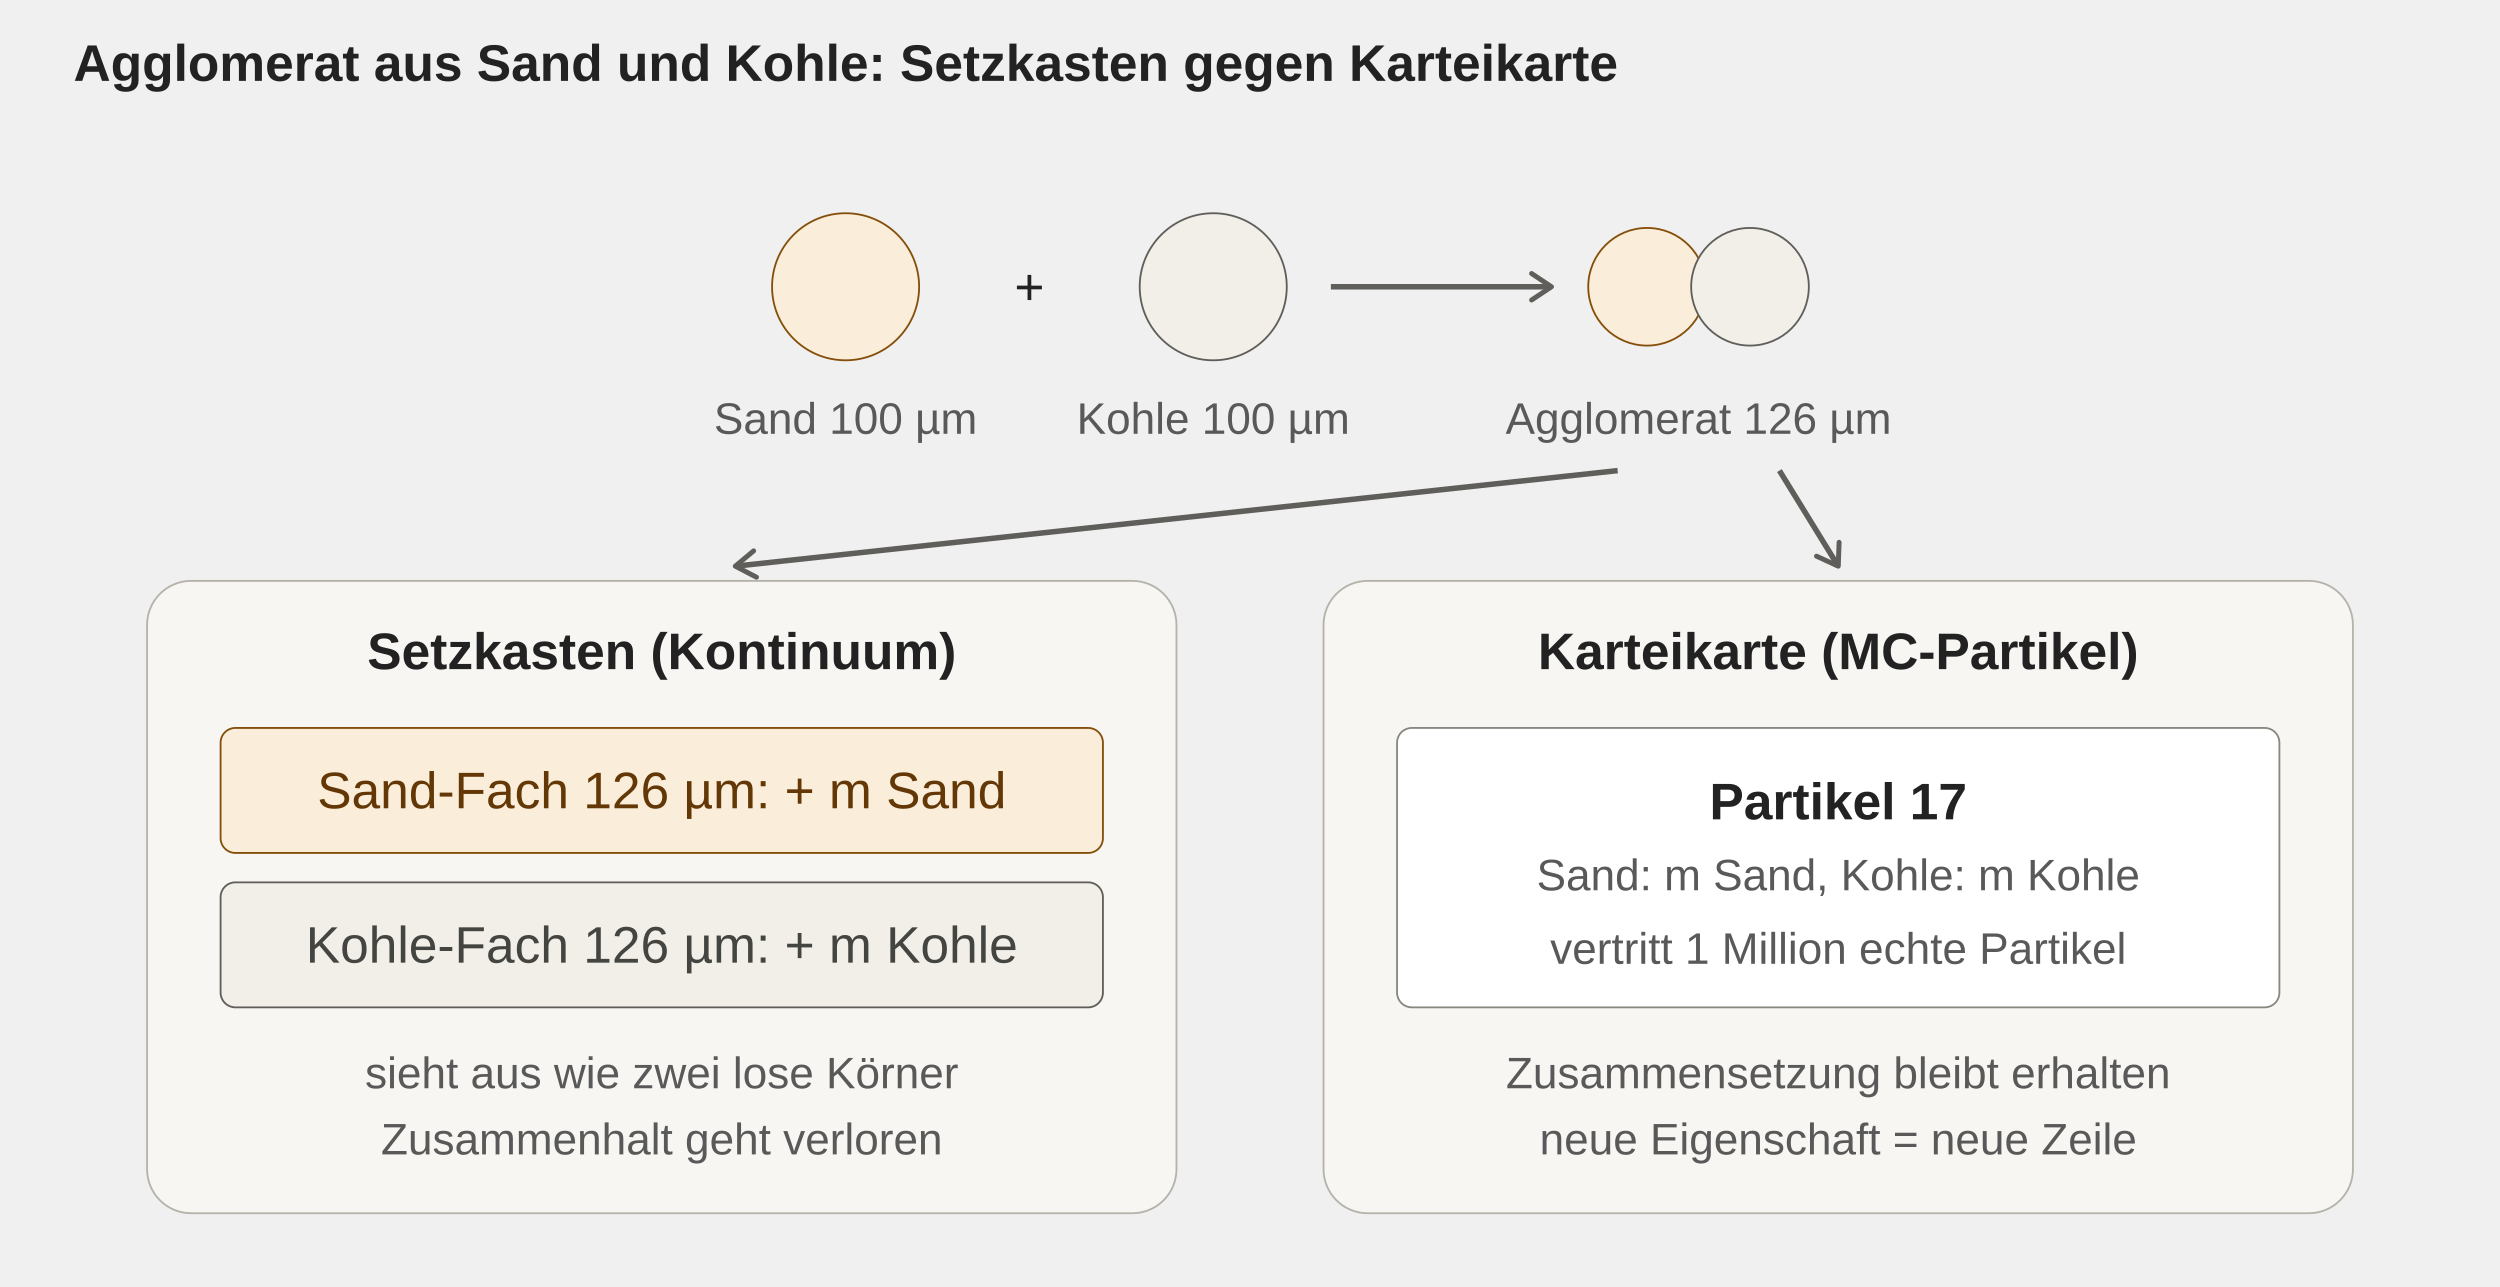
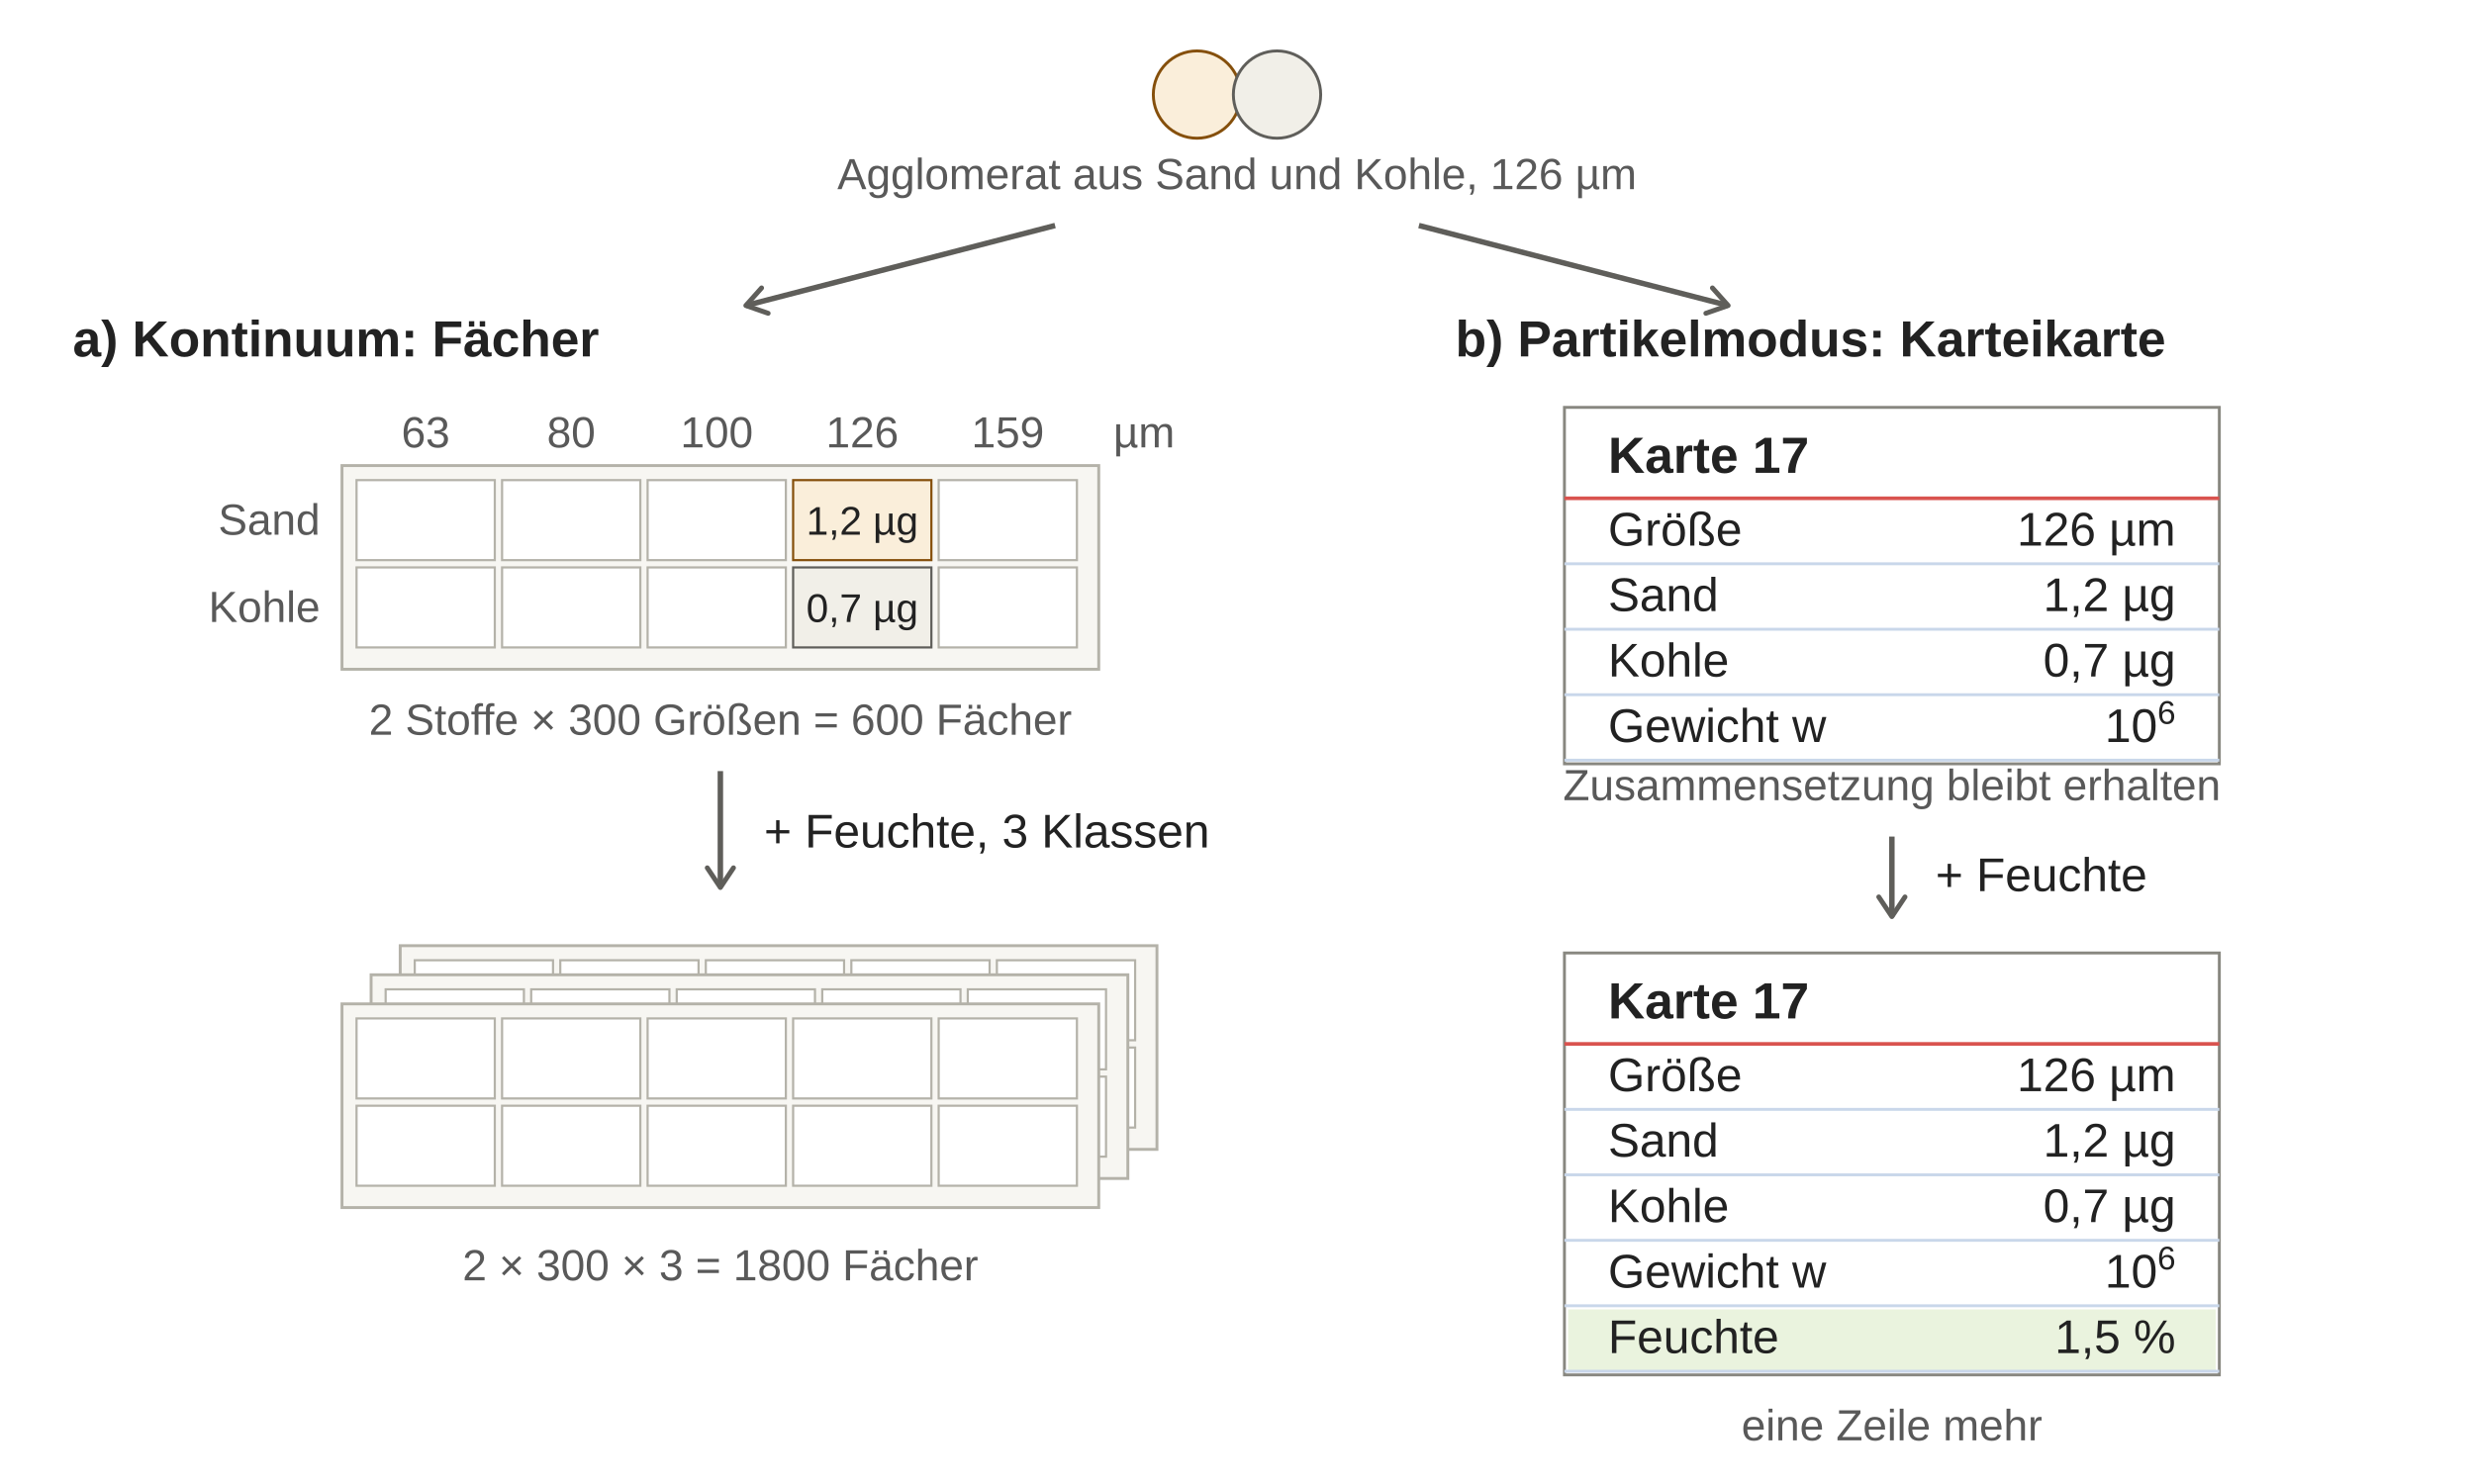
- <svg xmlns="http://www.w3.org/2000/svg" width="680" height="350" viewBox="0 0 680 350">
+ <svg xmlns="http://www.w3.org/2000/svg" width="680" height="408" viewBox="0 0 680 408">
  <style>
text { font-family: Calibri, Arial, sans-serif; }
- .t { font-size: 14px; fill: #222222; }
+ .t { font-size: 13px; fill: #222222; }
+ .tv { font-size: 11px; fill: #222222; }
.ts { font-size: 12px; fill: #595959; }
.th { font-size: 14px; font-weight: bold; fill: #222222; }
- .c-amber rect, .c-amber circle, rect.c-amber, circle.c-amber { fill: #FAEEDA; stroke: #854F0B; }
- .c-amber text { fill: #633806; }
- .c-gray rect, .c-gray circle, rect.c-gray, circle.c-gray { fill: #F1EFE8; stroke: #5F5E5A; }
- .c-gray text { fill: #444441; }
- .box { fill: #F7F6F2; stroke: #B4B2A9; }
- .arr { stroke: #5F5E5A; stroke-width: 1.5; fill: none; }
</style>
  <defs>
    <marker id="arrow" viewBox="0 0 10 10" refX="8" refY="5" markerWidth="6" markerHeight="6" orient="auto-start-reverse">
      <path d="M2 1L8 5L2 9" fill="none" stroke="#5F5E5A" stroke-width="1.5" stroke-linecap="round" stroke-linejoin="round" />
    </marker>
  </defs>
-   <text data-titel="1" x="20" y="22" style="font-family: Calibri, Arial, sans-serif; font-size: 14px; font-weight: bold; fill: #222222">Agglomerat aus Sand und Kohle: Setzkasten gegen Karteikarte</text>
-   <g transform="translate(0,30)">
-     <circle class="c-amber" cx="230" cy="48" r="20" stroke-width="0.5" />
-     <text class="t" x="280" y="48" text-anchor="middle" dominant-baseline="central">+</text>
-     <circle class="c-gray" cx="330" cy="48" r="20" stroke-width="0.5" />
-     <line x1="362" y1="48" x2="422" y2="48" class="arr" marker-end="url(#arrow)" />
-     <circle class="c-amber" cx="448" cy="48" r="16" stroke-width="0.5" />
-     <circle class="c-gray" cx="476" cy="48" r="16" stroke-width="0.5" />
-     <text class="ts" x="230" y="88" text-anchor="middle">Sand 100 µm</text>
-     <text class="ts" x="330" y="88" text-anchor="middle">Kohle 100 µm</text>
-     <text class="ts" x="462" y="88" text-anchor="middle">Agglomerat 126 µm</text>
-     <line x1="440" y1="98" x2="200" y2="124" class="arr" marker-end="url(#arrow)" />
-     <line x1="484" y1="98" x2="500" y2="124" class="arr" marker-end="url(#arrow)" />
-     <rect class="box" x="40" y="128" width="280" height="172" rx="12" stroke-width="0.5" />
-     <text class="th" x="180" y="152" text-anchor="middle">Setzkasten (Kontinuum)</text>
-     <g class="c-amber">
-       <rect x="60" y="168" width="240" height="34" rx="4" stroke-width="0.5" />
-       <text class="t" x="180" y="185" text-anchor="middle" dominant-baseline="central">Sand-Fach 126 µm: + m Sand</text>
-     </g>
-     <g class="c-gray">
-       <rect x="60" y="210" width="240" height="34" rx="4" stroke-width="0.5" />
-       <text class="t" x="180" y="227" text-anchor="middle" dominant-baseline="central">Kohle-Fach 126 µm: + m Kohle</text>
-     </g>
-     <text class="ts" x="180" y="266" text-anchor="middle">sieht aus wie zwei lose Körner</text>
-     <text class="ts" x="180" y="284" text-anchor="middle">Zusammenhalt geht verloren</text>
-     <rect class="box" x="360" y="128" width="280" height="172" rx="12" stroke-width="0.5" />
-     <text class="th" x="500" y="152" text-anchor="middle">Karteikarte (MC-Partikel)</text>
-     <rect x="380" y="168" width="240" height="76" rx="4" fill="#FFFFFF" stroke="#888780" stroke-width="0.5" />
-     <text class="th" x="500" y="188" text-anchor="middle" dominant-baseline="central">Partikel 17</text>
-     <text class="ts" x="500" y="208" text-anchor="middle" dominant-baseline="central">Sand: m Sand, Kohle: m Kohle</text>
-     <text class="ts" x="500" y="228" text-anchor="middle" dominant-baseline="central">vertritt 1 Million echte Partikel</text>
-     <text class="ts" x="500" y="266" text-anchor="middle">Zusammensetzung bleibt erhalten</text>
-     <text class="ts" x="500" y="284" text-anchor="middle">neue Eigenschaft = neue Zeile</text>
-   </g>
+   <rect width="680" height="408" fill="#ffffff" />
+   <circle cx="329" cy="26" r="12" fill="#FAEEDA" stroke="#854F0B" stroke-width="0.8" />
+   <circle cx="351" cy="26" r="12" fill="#F1EFE8" stroke="#5F5E5A" stroke-width="0.8" />
+   <text class="ts" x="340.0" y="52.0" text-anchor="middle">Agglomerat aus Sand und Kohle, 126 µm</text>
+   <line x1="290" y1="62" x2="205" y2="84" stroke="#5F5E5A" stroke-width="1.5" marker-end="url(#arrow)" />
+   <line x1="390" y1="62" x2="475" y2="84" stroke="#5F5E5A" stroke-width="1.5" marker-end="url(#arrow)" />
+   <text class="th" x="20.0" y="98.0">a) Kontinuum: Fächer</text>
+   <rect x="94.0" y="128.0" width="208.0" height="56.0" fill="#F7F6F2" stroke="#B4B2A9" stroke-width="0.8" />
+   <rect x="98.0" y="132.0" width="38.0" height="22.0" fill="#FFFFFF" stroke="#B4B2A9" stroke-width="0.6" />
+   <rect x="138.0" y="132.0" width="38.0" height="22.0" fill="#FFFFFF" stroke="#B4B2A9" stroke-width="0.6" />
+   <rect x="178.0" y="132.0" width="38.0" height="22.0" fill="#FFFFFF" stroke="#B4B2A9" stroke-width="0.6" />
+   <rect x="218.0" y="132.0" width="38.0" height="22.0" fill="#FAEEDA" stroke="#854F0B" stroke-width="0.6" />
+   <rect x="258.0" y="132.0" width="38.0" height="22.0" fill="#FFFFFF" stroke="#B4B2A9" stroke-width="0.6" />
+   <rect x="98.0" y="156.0" width="38.0" height="22.0" fill="#FFFFFF" stroke="#B4B2A9" stroke-width="0.6" />
+   <rect x="138.0" y="156.0" width="38.0" height="22.0" fill="#FFFFFF" stroke="#B4B2A9" stroke-width="0.6" />
+   <rect x="178.0" y="156.0" width="38.0" height="22.0" fill="#FFFFFF" stroke="#B4B2A9" stroke-width="0.6" />
+   <rect x="218.0" y="156.0" width="38.0" height="22.0" fill="#F1EFE8" stroke="#5F5E5A" stroke-width="0.6" />
+   <rect x="258.0" y="156.0" width="38.0" height="22.0" fill="#FFFFFF" stroke="#B4B2A9" stroke-width="0.6" />
+   <text class="ts" x="88.0" y="147.0" text-anchor="end">Sand</text>
+   <text class="ts" x="88.0" y="171.0" text-anchor="end">Kohle</text>
+   <text class="ts" x="117.0" y="123.0" text-anchor="middle">63</text>
+   <text class="ts" x="157.0" y="123.0" text-anchor="middle">80</text>
+   <text class="ts" x="197.0" y="123.0" text-anchor="middle">100</text>
+   <text class="ts" x="237.0" y="123.0" text-anchor="middle">126</text>
+   <text class="ts" x="277.0" y="123.0" text-anchor="middle">159</text>
+   <text class="ts" x="306.0" y="123.0">µm</text>
+   <text class="tv" x="237.0" y="147.0" text-anchor="middle">1,2 µg</text>
+   <text class="tv" x="237.0" y="171.0" text-anchor="middle">0,7 µg</text>
+   <text class="ts" x="198.0" y="202.0" text-anchor="middle">2 Stoffe × 300 Größen = 600 Fächer</text>
+   <line x1="198.0" y1="212.0" x2="198.0" y2="244.0" stroke="#5F5E5A" stroke-width="1.5" marker-end="url(#arrow)" />
+   <text class="t" x="210.0" y="233.0">+ Feuchte, 3 Klassen</text>
+   <rect x="110.0" y="260.0" width="208.0" height="56.0" fill="#F7F6F2" stroke="#B4B2A9" stroke-width="0.8" />
+   <rect x="114.0" y="264.0" width="38.0" height="22.0" fill="#FFFFFF" stroke="#B4B2A9" stroke-width="0.6" />
+   <rect x="154.0" y="264.0" width="38.0" height="22.0" fill="#FFFFFF" stroke="#B4B2A9" stroke-width="0.6" />
+   <rect x="194.0" y="264.0" width="38.0" height="22.0" fill="#FFFFFF" stroke="#B4B2A9" stroke-width="0.6" />
+   <rect x="234.0" y="264.0" width="38.0" height="22.0" fill="#FFFFFF" stroke="#B4B2A9" stroke-width="0.6" />
+   <rect x="274.0" y="264.0" width="38.0" height="22.0" fill="#FFFFFF" stroke="#B4B2A9" stroke-width="0.6" />
+   <rect x="114.0" y="288.0" width="38.0" height="22.0" fill="#FFFFFF" stroke="#B4B2A9" stroke-width="0.6" />
+   <rect x="154.0" y="288.0" width="38.0" height="22.0" fill="#FFFFFF" stroke="#B4B2A9" stroke-width="0.6" />
+   <rect x="194.0" y="288.0" width="38.0" height="22.0" fill="#FFFFFF" stroke="#B4B2A9" stroke-width="0.6" />
+   <rect x="234.0" y="288.0" width="38.0" height="22.0" fill="#FFFFFF" stroke="#B4B2A9" stroke-width="0.6" />
+   <rect x="274.0" y="288.0" width="38.0" height="22.0" fill="#FFFFFF" stroke="#B4B2A9" stroke-width="0.6" />
+   <rect x="102.0" y="268.0" width="208.0" height="56.0" fill="#F7F6F2" stroke="#B4B2A9" stroke-width="0.8" />
+   <rect x="106.0" y="272.0" width="38.0" height="22.0" fill="#FFFFFF" stroke="#B4B2A9" stroke-width="0.6" />
+   <rect x="146.0" y="272.0" width="38.0" height="22.0" fill="#FFFFFF" stroke="#B4B2A9" stroke-width="0.6" />
+   <rect x="186.0" y="272.0" width="38.0" height="22.0" fill="#FFFFFF" stroke="#B4B2A9" stroke-width="0.6" />
+   <rect x="226.0" y="272.0" width="38.0" height="22.0" fill="#FFFFFF" stroke="#B4B2A9" stroke-width="0.6" />
+   <rect x="266.0" y="272.0" width="38.0" height="22.0" fill="#FFFFFF" stroke="#B4B2A9" stroke-width="0.6" />
+   <rect x="106.0" y="296.0" width="38.0" height="22.0" fill="#FFFFFF" stroke="#B4B2A9" stroke-width="0.6" />
+   <rect x="146.0" y="296.0" width="38.0" height="22.0" fill="#FFFFFF" stroke="#B4B2A9" stroke-width="0.6" />
+   <rect x="186.0" y="296.0" width="38.0" height="22.0" fill="#FFFFFF" stroke="#B4B2A9" stroke-width="0.6" />
+   <rect x="226.0" y="296.0" width="38.0" height="22.0" fill="#FFFFFF" stroke="#B4B2A9" stroke-width="0.6" />
+   <rect x="266.0" y="296.0" width="38.0" height="22.0" fill="#FFFFFF" stroke="#B4B2A9" stroke-width="0.6" />
+   <rect x="94.0" y="276.0" width="208.0" height="56.0" fill="#F7F6F2" stroke="#B4B2A9" stroke-width="0.8" />
+   <rect x="98.0" y="280.0" width="38.0" height="22.0" fill="#FFFFFF" stroke="#B4B2A9" stroke-width="0.6" />
+   <rect x="138.0" y="280.0" width="38.0" height="22.0" fill="#FFFFFF" stroke="#B4B2A9" stroke-width="0.6" />
+   <rect x="178.0" y="280.0" width="38.0" height="22.0" fill="#FFFFFF" stroke="#B4B2A9" stroke-width="0.6" />
+   <rect x="218.0" y="280.0" width="38.0" height="22.0" fill="#FFFFFF" stroke="#B4B2A9" stroke-width="0.6" />
+   <rect x="258.0" y="280.0" width="38.0" height="22.0" fill="#FFFFFF" stroke="#B4B2A9" stroke-width="0.6" />
+   <rect x="98.0" y="304.0" width="38.0" height="22.0" fill="#FFFFFF" stroke="#B4B2A9" stroke-width="0.6" />
+   <rect x="138.0" y="304.0" width="38.0" height="22.0" fill="#FFFFFF" stroke="#B4B2A9" stroke-width="0.6" />
+   <rect x="178.0" y="304.0" width="38.0" height="22.0" fill="#FFFFFF" stroke="#B4B2A9" stroke-width="0.6" />
+   <rect x="218.0" y="304.0" width="38.0" height="22.0" fill="#FFFFFF" stroke="#B4B2A9" stroke-width="0.6" />
+   <rect x="258.0" y="304.0" width="38.0" height="22.0" fill="#FFFFFF" stroke="#B4B2A9" stroke-width="0.6" />
+   <text class="ts" x="198.0" y="352.0" text-anchor="middle">2 × 300 × 3 = 1800 Fächer</text>
+   <text class="th" x="400.0" y="98.0">b) Partikelmodus: Karteikarte</text>
+   <rect x="430.0" y="112.0" width="180.0" height="98.0" fill="#FFFFFF" stroke="#888780" stroke-width="0.8" />
+   <text class="th" x="442.0" y="130.0">Karte 17</text>
+   <line x1="430.0" y1="137.0" x2="610.0" y2="137.0" stroke="#D9534F" stroke-width="1" />
+   <line x1="430.0" y1="155.0" x2="610.0" y2="155.0" stroke="#C9D7EA" stroke-width="0.8" />
+   <text class="t" x="442.0" y="150.0">Größe</text>
+   <text class="t" x="598.0" y="150.0" text-anchor="end">126 µm</text>
+   <line x1="430.0" y1="173.0" x2="610.0" y2="173.0" stroke="#C9D7EA" stroke-width="0.8" />
+   <text class="t" x="442.0" y="168.0">Sand</text>
+   <text class="t" x="598.0" y="168.0" text-anchor="end">1,2 µg</text>
+   <line x1="430.0" y1="191.0" x2="610.0" y2="191.0" stroke="#C9D7EA" stroke-width="0.8" />
+   <text class="t" x="442.0" y="186.0">Kohle</text>
+   <text class="t" x="598.0" y="186.0" text-anchor="end">0,7 µg</text>
+   <line x1="430.0" y1="209.0" x2="610.0" y2="209.0" stroke="#C9D7EA" stroke-width="0.8" />
+   <text class="t" x="442.0" y="204.0">Gewicht w</text>
+   <text class="t" x="598.0" y="204.0" text-anchor="end">10<tspan dy="-5" font-size="9px">6</tspan>
+   </text>
+   <text class="ts" x="520.0" y="220.0" text-anchor="middle">Zusammensetzung bleibt erhalten</text>
+   <line x1="520.0" y1="230.0" x2="520.0" y2="252.0" stroke="#5F5E5A" stroke-width="1.5" marker-end="url(#arrow)" />
+   <text class="t" x="532.0" y="245.0">+ Feuchte</text>
+   <rect x="430.0" y="262.0" width="180.0" height="116.0" fill="#FFFFFF" stroke="#888780" stroke-width="0.8" />
+   <text class="th" x="442.0" y="280.0">Karte 17</text>
+   <line x1="430.0" y1="287.0" x2="610.0" y2="287.0" stroke="#D9534F" stroke-width="1" />
+   <line x1="430.0" y1="305.0" x2="610.0" y2="305.0" stroke="#C9D7EA" stroke-width="0.8" />
+   <text class="t" x="442.0" y="300.0">Größe</text>
+   <text class="t" x="598.0" y="300.0" text-anchor="end">126 µm</text>
+   <line x1="430.0" y1="323.0" x2="610.0" y2="323.0" stroke="#C9D7EA" stroke-width="0.8" />
+   <text class="t" x="442.0" y="318.0">Sand</text>
+   <text class="t" x="598.0" y="318.0" text-anchor="end">1,2 µg</text>
+   <line x1="430.0" y1="341.0" x2="610.0" y2="341.0" stroke="#C9D7EA" stroke-width="0.8" />
+   <text class="t" x="442.0" y="336.0">Kohle</text>
+   <text class="t" x="598.0" y="336.0" text-anchor="end">0,7 µg</text>
+   <line x1="430.0" y1="359.0" x2="610.0" y2="359.0" stroke="#C9D7EA" stroke-width="0.8" />
+   <text class="t" x="442.0" y="354.0">Gewicht w</text>
+   <text class="t" x="598.0" y="354.0" text-anchor="end">10<tspan dy="-5" font-size="9px">6</tspan>
+   </text>
+   <rect x="431.0" y="360.0" width="178.0" height="17.0" fill="#EAF3DE" stroke="none" stroke-width="0" />
+   <line x1="430.0" y1="377.0" x2="610.0" y2="377.0" stroke="#C9D7EA" stroke-width="0.8" />
+   <text class="t" x="442.0" y="372.0">Feuchte</text>
+   <text class="t" x="598.0" y="372.0" text-anchor="end">1,5 %</text>
+   <text class="ts" x="520.0" y="396.0" text-anchor="middle">eine Zeile mehr</text>
</svg>
